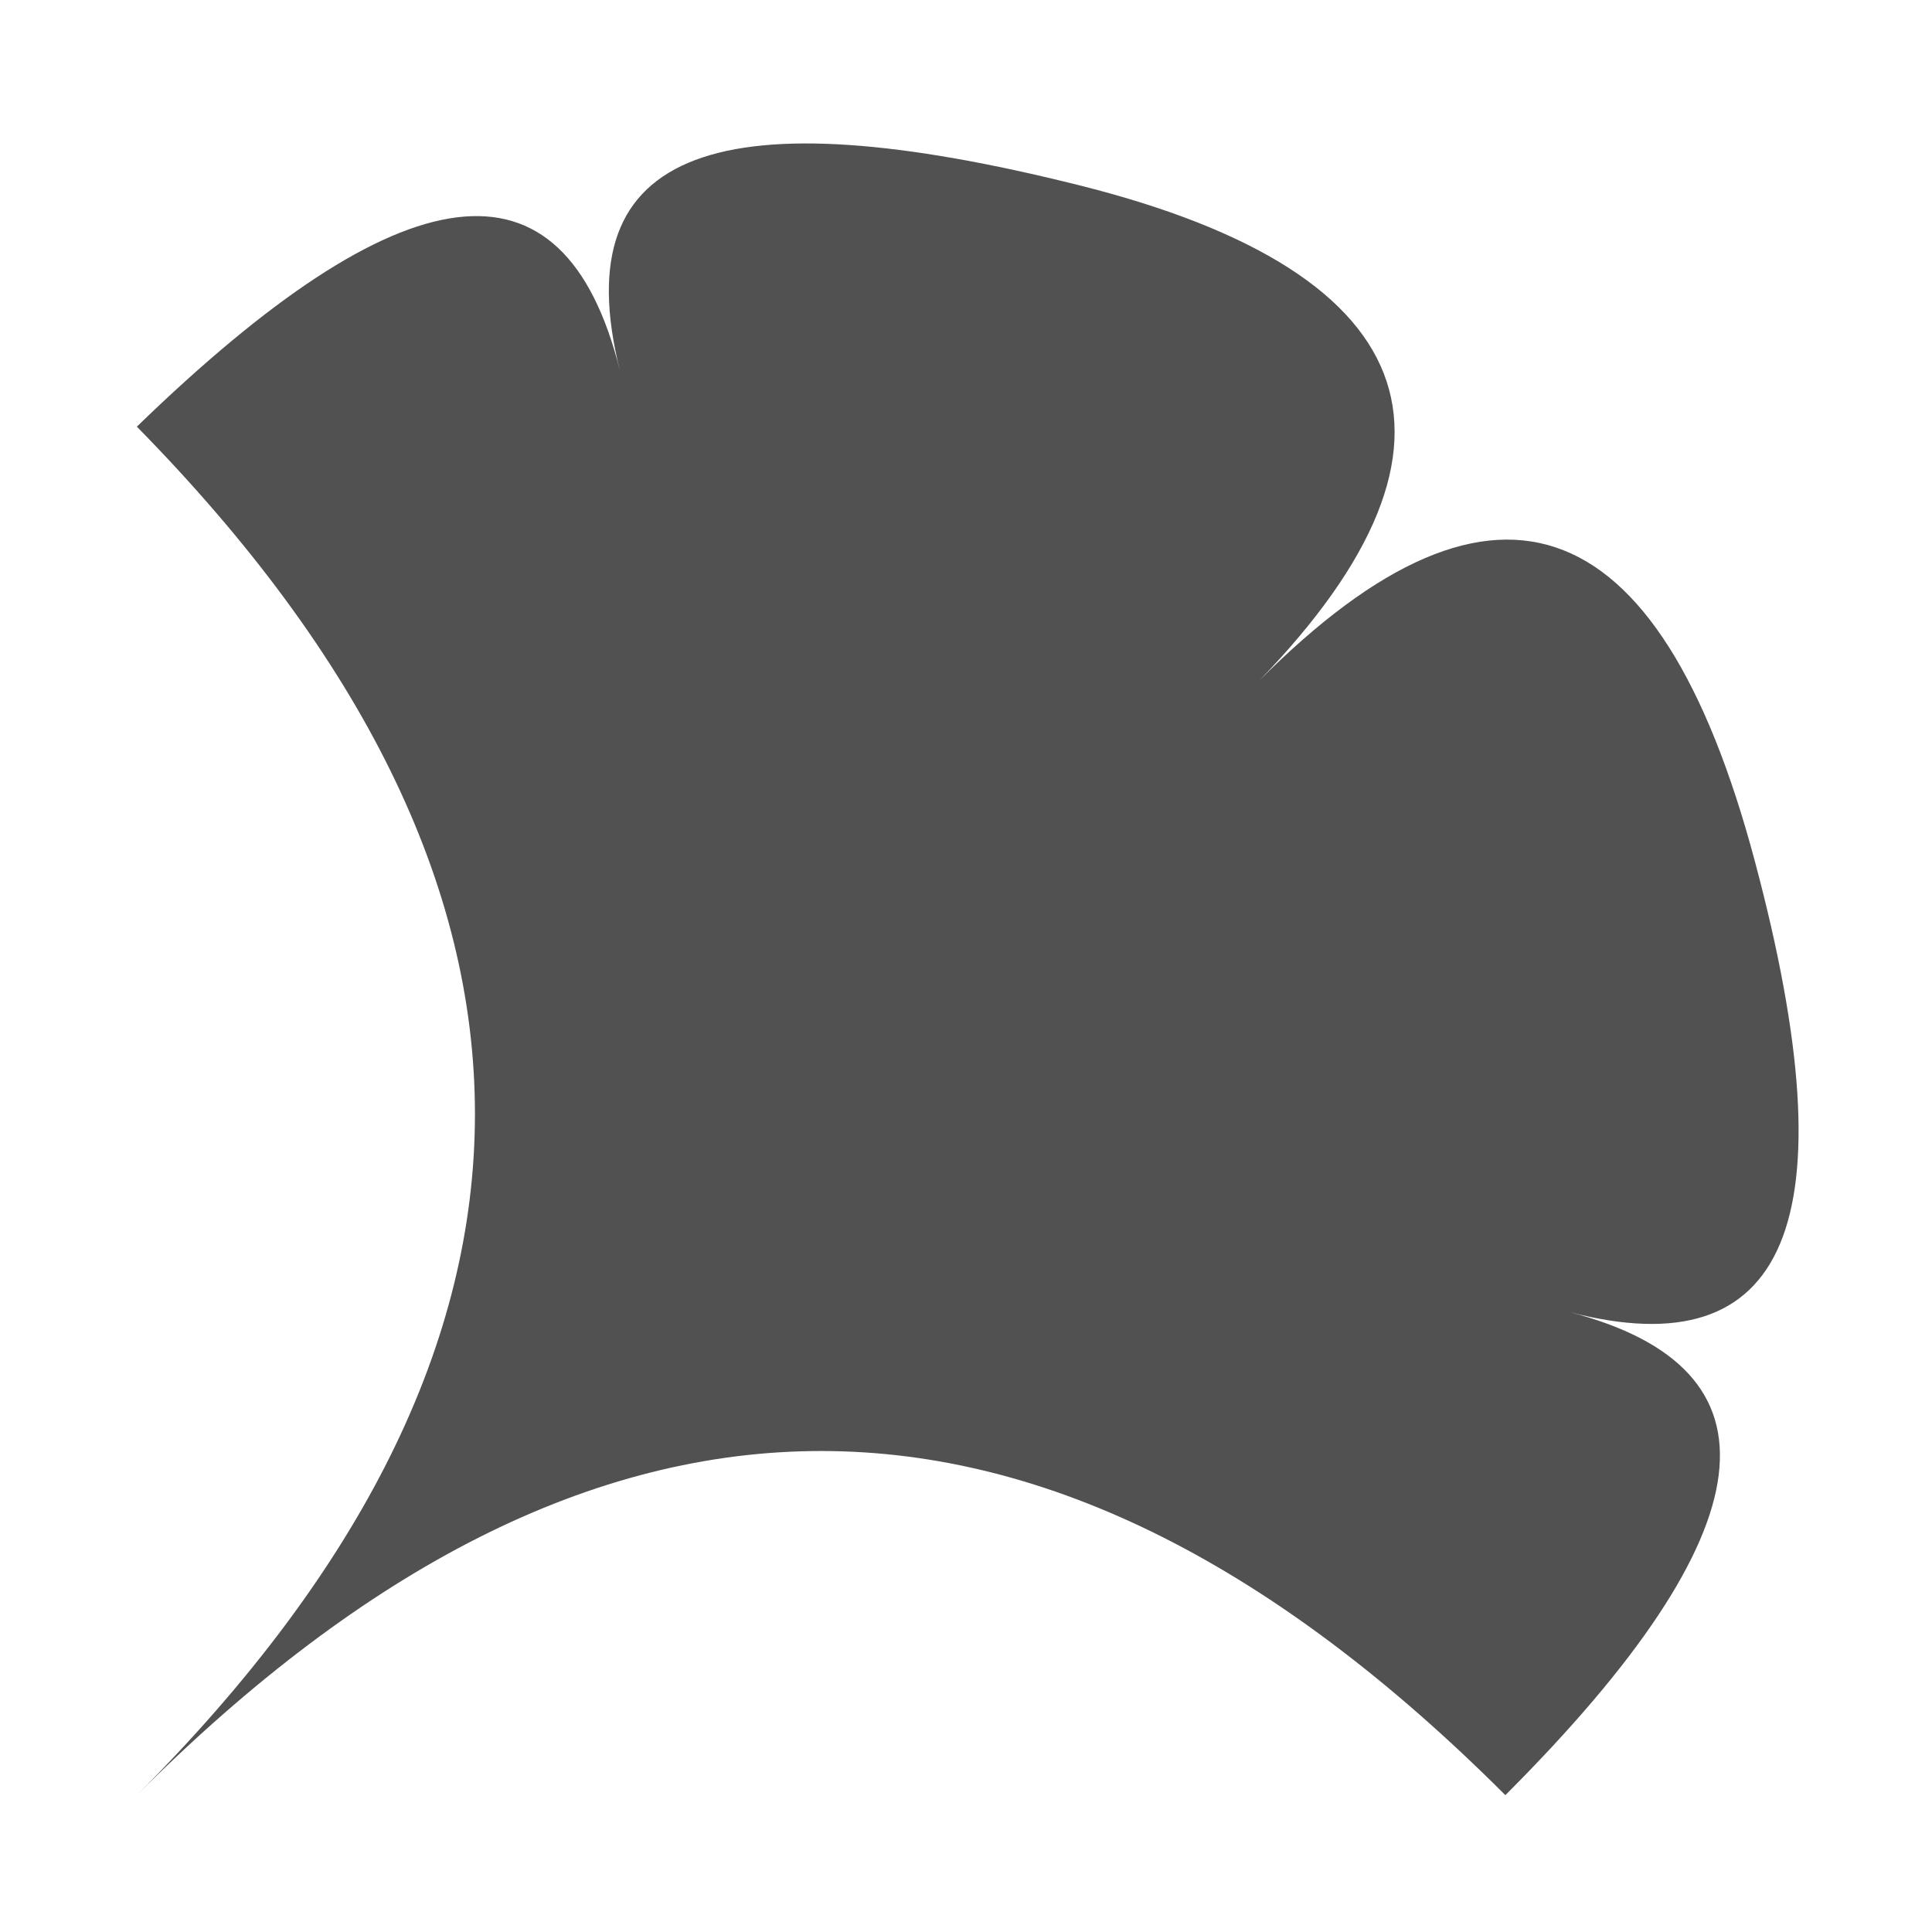
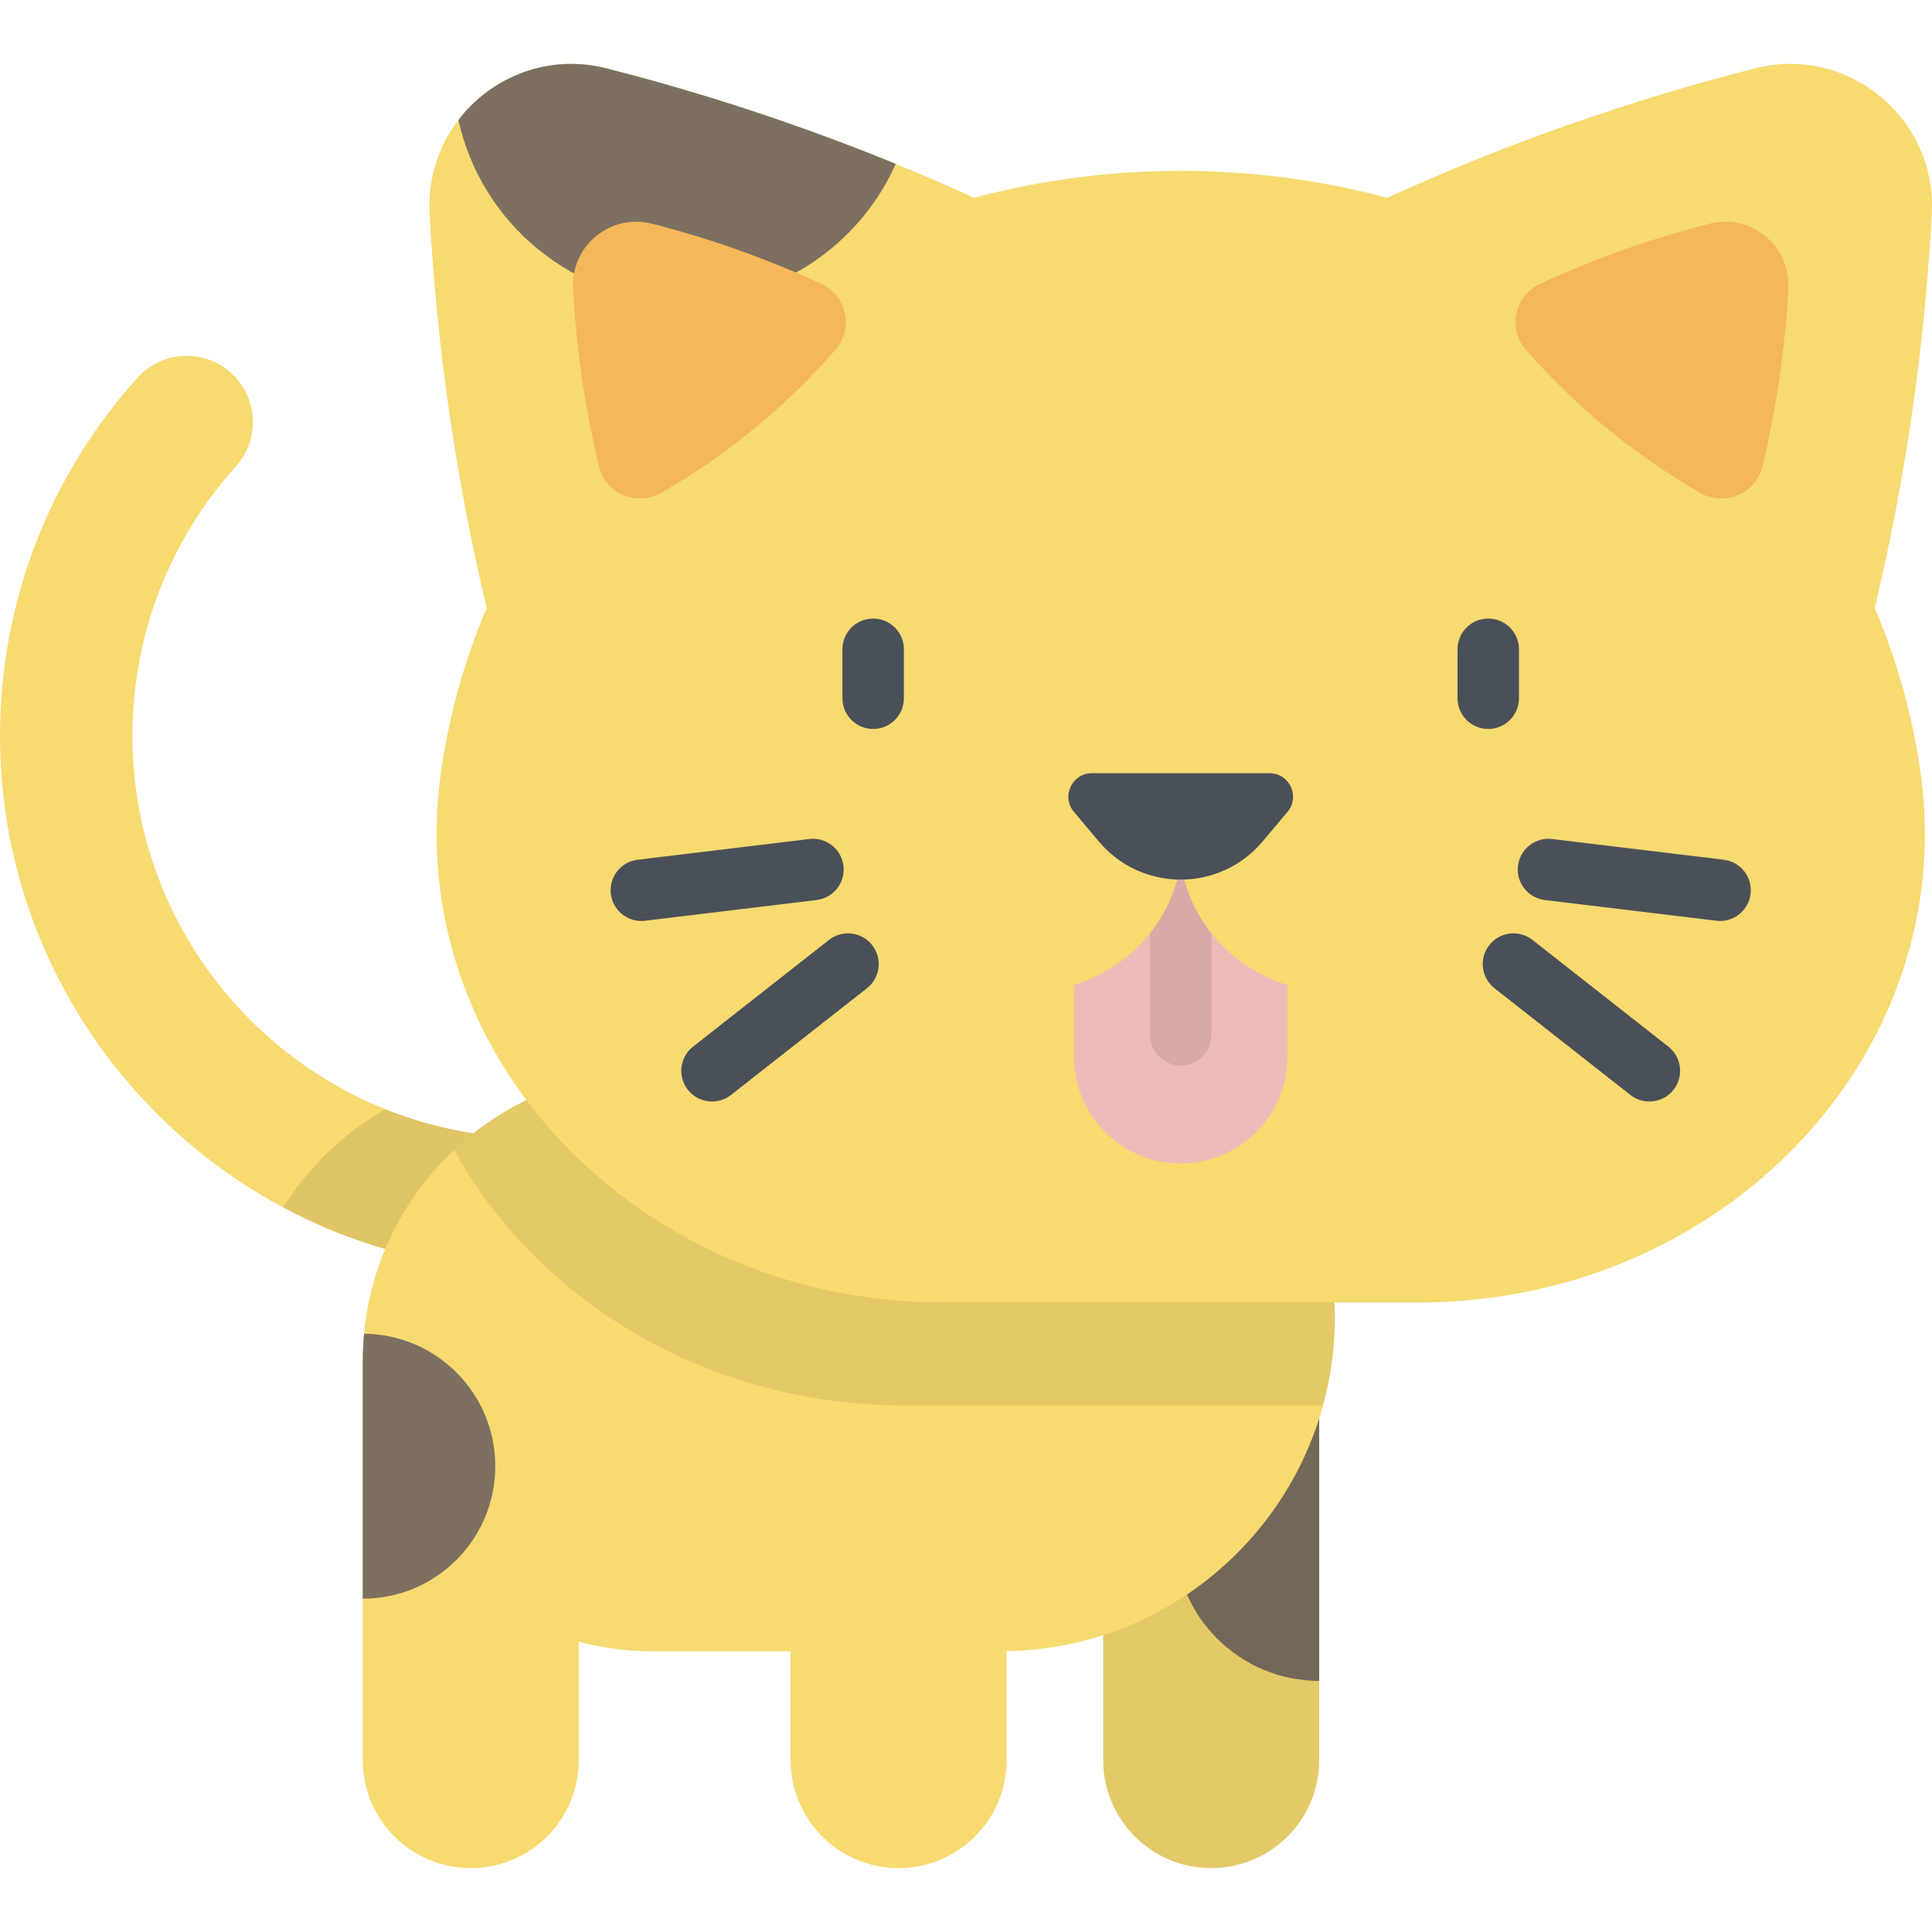
- <svg xmlns="http://www.w3.org/2000/svg" version="1.1" x="0px" y="0px" width="24px" height="24px" viewBox="0 0 24 24">
-   <style type="text/css">
- 	.st0{fill:#515151;}
- </style>
-   <path class="st0" d="M1.7,22.3c5.7-5.7,11.3-5.7,17,0c3.3-3.3,3.5-5.3,0.8-6c2.7,0.7,3.5-1.1,2.3-5.6s-3.3-5.2-6.3-2.1  c3-3,2.3-5.2-2.1-6.3S7,1.8,7.7,4.6C7,1.8,5,2.1,1.7,5.3C7.3,11,7.3,16.7,1.7,22.3" />
+ <svg xmlns="http://www.w3.org/2000/svg" version="1.1" id="Layer_1" x="0px" y="0px" viewBox="0 0 512 512" style="enable-background:new 0 0 512 512;" xml:space="preserve">
+   <path style="fill:#F7DA70;" d="M141.694,336.659C63.564,336.659,0,273.095,0,194.966c0-35.123,12.947-68.819,36.456-94.881  c6.489-7.194,17.584-7.766,24.779-1.276s7.766,17.585,1.276,24.78c-17.682,19.603-27.422,44.951-27.422,71.378  c0,58.782,47.823,106.605,106.605,106.605c9.69,0,17.545,7.855,17.545,17.545C159.238,328.804,151.383,336.659,141.694,336.659z" />
+   <path style="opacity:0.1;enable-background:new    ;" d="M141.694,301.57c-13.967,0-27.311-2.704-39.545-7.609  c-11.035,6.311-20.352,15.269-27.086,26.022c19.874,10.635,42.56,16.677,66.633,16.677c9.69,0,17.545-7.855,17.545-17.545  C159.238,309.425,151.383,301.57,141.694,301.57z" />
+   <path style="fill:#F7DA70;" d="M320.979,495.067L320.979,495.067c-15.807,0-28.62-12.814-28.62-28.62V360.73h57.24v105.717  C349.598,482.254,336.786,495.067,320.979,495.067z" />
+   <path style="fill:#7D7060;" d="M349.598,445.448c-21.123,0-38.246-17.123-38.246-38.246c0-21.122,17.123-38.246,38.246-38.246  V445.448z" />
+   <path style="opacity:0.08;enable-background:new    ;" d="M320.979,495.067L320.979,495.067c-15.807,0-28.62-12.814-28.62-28.62  V360.73h57.24v105.717C349.598,482.254,336.786,495.067,320.979,495.067z" />
+   <path style="fill:#F7DA70;" d="M288.543,283.843H173.025c-42.463,0-76.887,34.424-76.887,76.887v105.717  c0,15.807,12.814,28.62,28.62,28.62s28.62-12.814,28.62-28.62v-31.373c6.272,1.653,12.855,2.543,19.647,2.543h36.494v28.83  c0,15.807,12.814,28.62,28.62,28.62l0,0c15.807,0,28.62-12.814,28.62-28.62v-28.87c48.184-0.843,86.991-40.141,86.991-88.527l0,0  C353.75,313.038,324.556,283.843,288.543,283.843z" />
+   <path style="fill:#7D7060;" d="M96.491,353.446c-0.226,2.399-0.353,4.826-0.353,7.285v62.94c19.394,0,35.116-15.722,35.116-35.116  C131.254,369.278,115.722,353.636,96.491,353.446z" />
+   <path style="opacity:0.08;enable-background:new    ;" d="M288.543,283.843H173.025c-20.397,0-38.924,7.957-52.687,20.918  c22.103,39.884,66.925,67.703,119.534,67.703h110.727c2.041-7.461,3.151-15.305,3.151-23.413l0,0  C353.75,313.038,324.556,283.843,288.543,283.843z" />
+   <path style="fill:#F7DA70;" d="M465.061,18.122l-0.009,0.002c-33.428,8.523-66.029,20.003-97.426,34.286  c-17.425-4.645-35.793-7.131-54.724-7.131l0,0c-18.932,0-37.3,2.486-54.724,7.131c-31.397-14.284-63.997-25.763-97.426-34.286  l-0.01-0.002c-24.601-6.272-48.227,13.111-46.885,38.463l0,0c1.867,35.239,6.934,70.233,15.127,104.555  c-5.885,13.821-10.035,28.5-12.168,43.83l0,0c-10.345,74.35,52.189,140.202,133.139,140.202h125.895  c80.949,0,143.484-65.852,133.139-140.202l0,0c-2.133-15.329-6.283-30.008-12.168-43.829c8.193-34.323,13.259-69.317,15.126-104.555  l0,0C513.289,31.233,489.662,11.85,465.061,18.122z" />
+   <g>
+     <path style="fill:#4A5058;" d="M231.399,193.183c-4.497,0-8.142-3.645-8.142-8.142v-12.975c0-4.496,3.644-8.142,8.142-8.142   c4.497,0,8.142,3.645,8.142,8.142v12.975C239.54,189.538,235.896,193.183,231.399,193.183z" />
+     <path style="fill:#4A5058;" d="M394.4,193.183c-4.497,0-8.142-3.645-8.142-8.142v-12.975c0-4.496,3.644-8.142,8.142-8.142   c4.497,0,8.142,3.645,8.142,8.142v12.975C402.541,189.538,398.897,193.183,394.4,193.183z" />
+   </g>
+   <path style="fill:#EDBCB9;" d="M284.615,223.892v56.149c0,15.621,12.663,28.285,28.285,28.285c15.621,0,28.285-12.664,28.285-28.285  v-56.149L284.615,223.892z" />
+   <path style="opacity:0.1;enable-background:new    ;" d="M312.899,282.378c-4.497,0-8.142-3.645-8.142-8.142v-46.44  c0-4.496,3.644-8.142,8.142-8.142c4.497,0,8.142,3.645,8.142,8.142v46.44C321.041,278.733,317.397,282.378,312.899,282.378z" />
+   <path style="fill:#F7DA70;" d="M360.243,263.901c-36.695,0-47.343-26.153-47.343-37.348c0,11.195-10.648,37.348-47.343,37.348  l-22.702-65.543h140.089L360.243,263.901z" />
+   <path style="fill:#F4B759;" d="M453.035,59.279l-0.004,0.001c-15.411,3.93-30.429,9.265-44.866,15.938  c-6.781,3.135-8.646,11.907-3.727,17.529l0,0c13.197,15.081,28.795,27.878,46.164,37.874c6.475,3.727,14.715,0.183,16.463-7.08  l0.001-0.005c3.723-15.461,6.022-31.232,6.863-47.115C474.529,65.123,463.999,56.483,453.035,59.279z" />
+   <path style="fill:#7D7060;" d="M160.748,18.124l-0.01-0.002c-15.454-3.941-30.519,2.247-39.255,13.675  c6.058,27.489,30.549,48.061,59.859,48.061c25.001,0,46.493-14.973,56.035-36.433C212.459,33.238,186.856,24.781,160.748,18.124z" />
+   <path style="fill:#F4B759;" d="M151.87,76.421L151.87,76.421c0.841,15.882,3.138,31.652,6.863,47.115l0.001,0.005  c1.749,7.263,9.988,10.807,16.463,7.08l0,0c17.37-9.995,32.968-22.792,46.165-37.874l0,0c4.92-5.622,3.055-14.394-3.727-17.529l0,0  c-14.437-6.674-29.454-12.009-44.866-15.938l-0.004-0.001C161.801,56.483,151.271,65.123,151.87,76.421z" />
+   <g>
+     <path style="fill:#4A5058;" d="M341.211,215.128l-6.589,7.848c-11.335,13.5-32.109,13.5-43.445,0l-6.589-7.848   c-3.396-4.044-0.521-10.212,4.759-10.212h47.105C341.732,204.917,344.607,211.085,341.211,215.128z" />
+     <path style="fill:#4A5058;" d="M169.953,244.066c-4.06,0-7.574-3.033-8.072-7.167c-0.538-4.464,2.642-8.52,7.107-9.059   l45.475-5.493c4.475-0.543,8.52,2.642,9.06,7.106c0.538,4.464-2.643,8.52-7.107,9.059l-45.475,5.493   C170.607,244.046,170.277,244.066,169.953,244.066z" />
+     <path style="fill:#4A5058;" d="M188.698,291.914c-2.414,0-4.804-1.068-6.409-3.114c-2.777-3.537-2.16-8.655,1.378-11.432   l36.028-28.285c3.537-2.778,8.655-2.16,11.431,1.376c2.777,3.537,2.16,8.655-1.376,11.432l-36.029,28.285   C192.229,291.347,190.456,291.914,188.698,291.914z" />
+     <path style="fill:#4A5058;" d="M455.847,244.066c-0.327,0-0.655-0.02-0.987-0.06l-45.475-5.493   c-4.464-0.54-7.645-4.595-7.107-9.059c0.54-4.465,4.606-7.647,9.06-7.106l45.475,5.493c4.464,0.54,7.645,4.595,7.107,9.059   C463.42,241.032,459.907,244.066,455.847,244.066z" />
+     <path style="fill:#4A5058;" d="M437.101,291.914c-1.76,0-3.531-0.568-5.023-1.738l-36.027-28.285   c-3.537-2.777-4.152-7.895-1.376-11.432c2.778-3.537,7.894-4.151,11.432-1.376l36.027,28.285c3.537,2.777,4.152,7.895,1.376,11.432   C441.904,290.845,439.515,291.914,437.101,291.914z" />
+   </g>
+   <g>
+ </g>
+   <g>
+ </g>
+   <g>
+ </g>
+   <g>
+ </g>
+   <g>
+ </g>
+   <g>
+ </g>
+   <g>
+ </g>
+   <g>
+ </g>
+   <g>
+ </g>
+   <g>
+ </g>
+   <g>
+ </g>
+   <g>
+ </g>
+   <g>
+ </g>
+   <g>
+ </g>
+   <g>
+ </g>
</svg>
